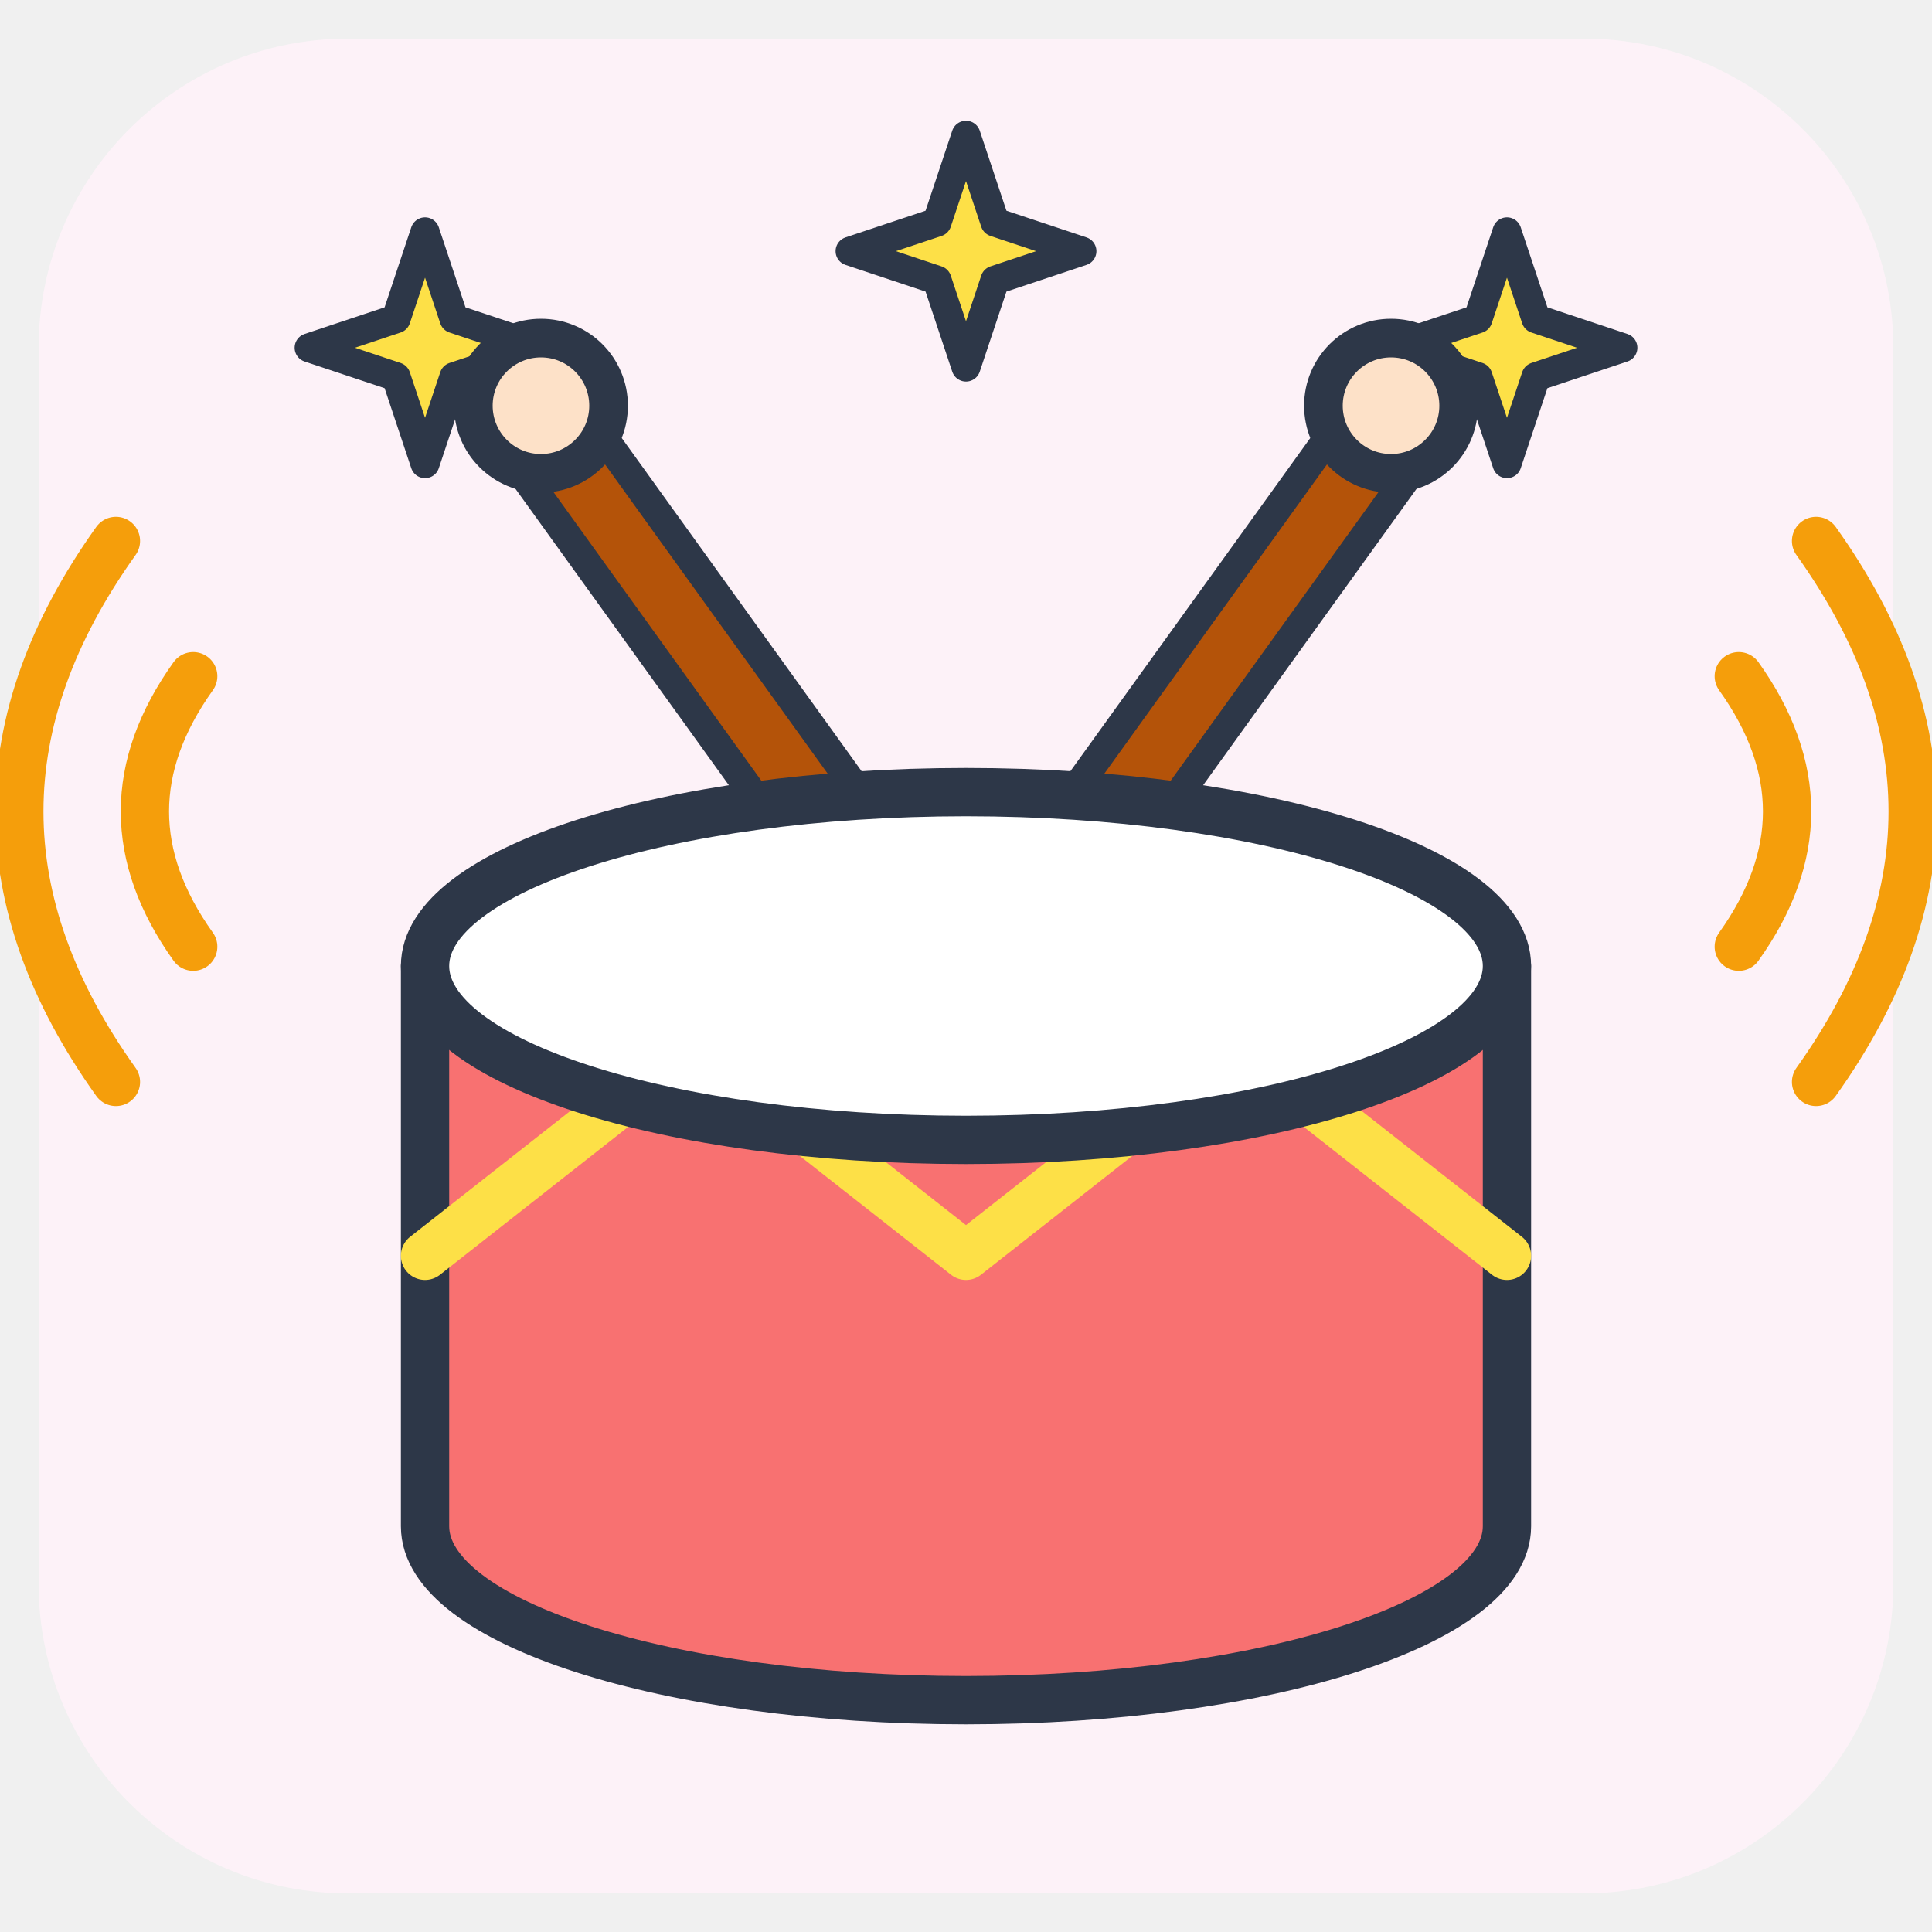
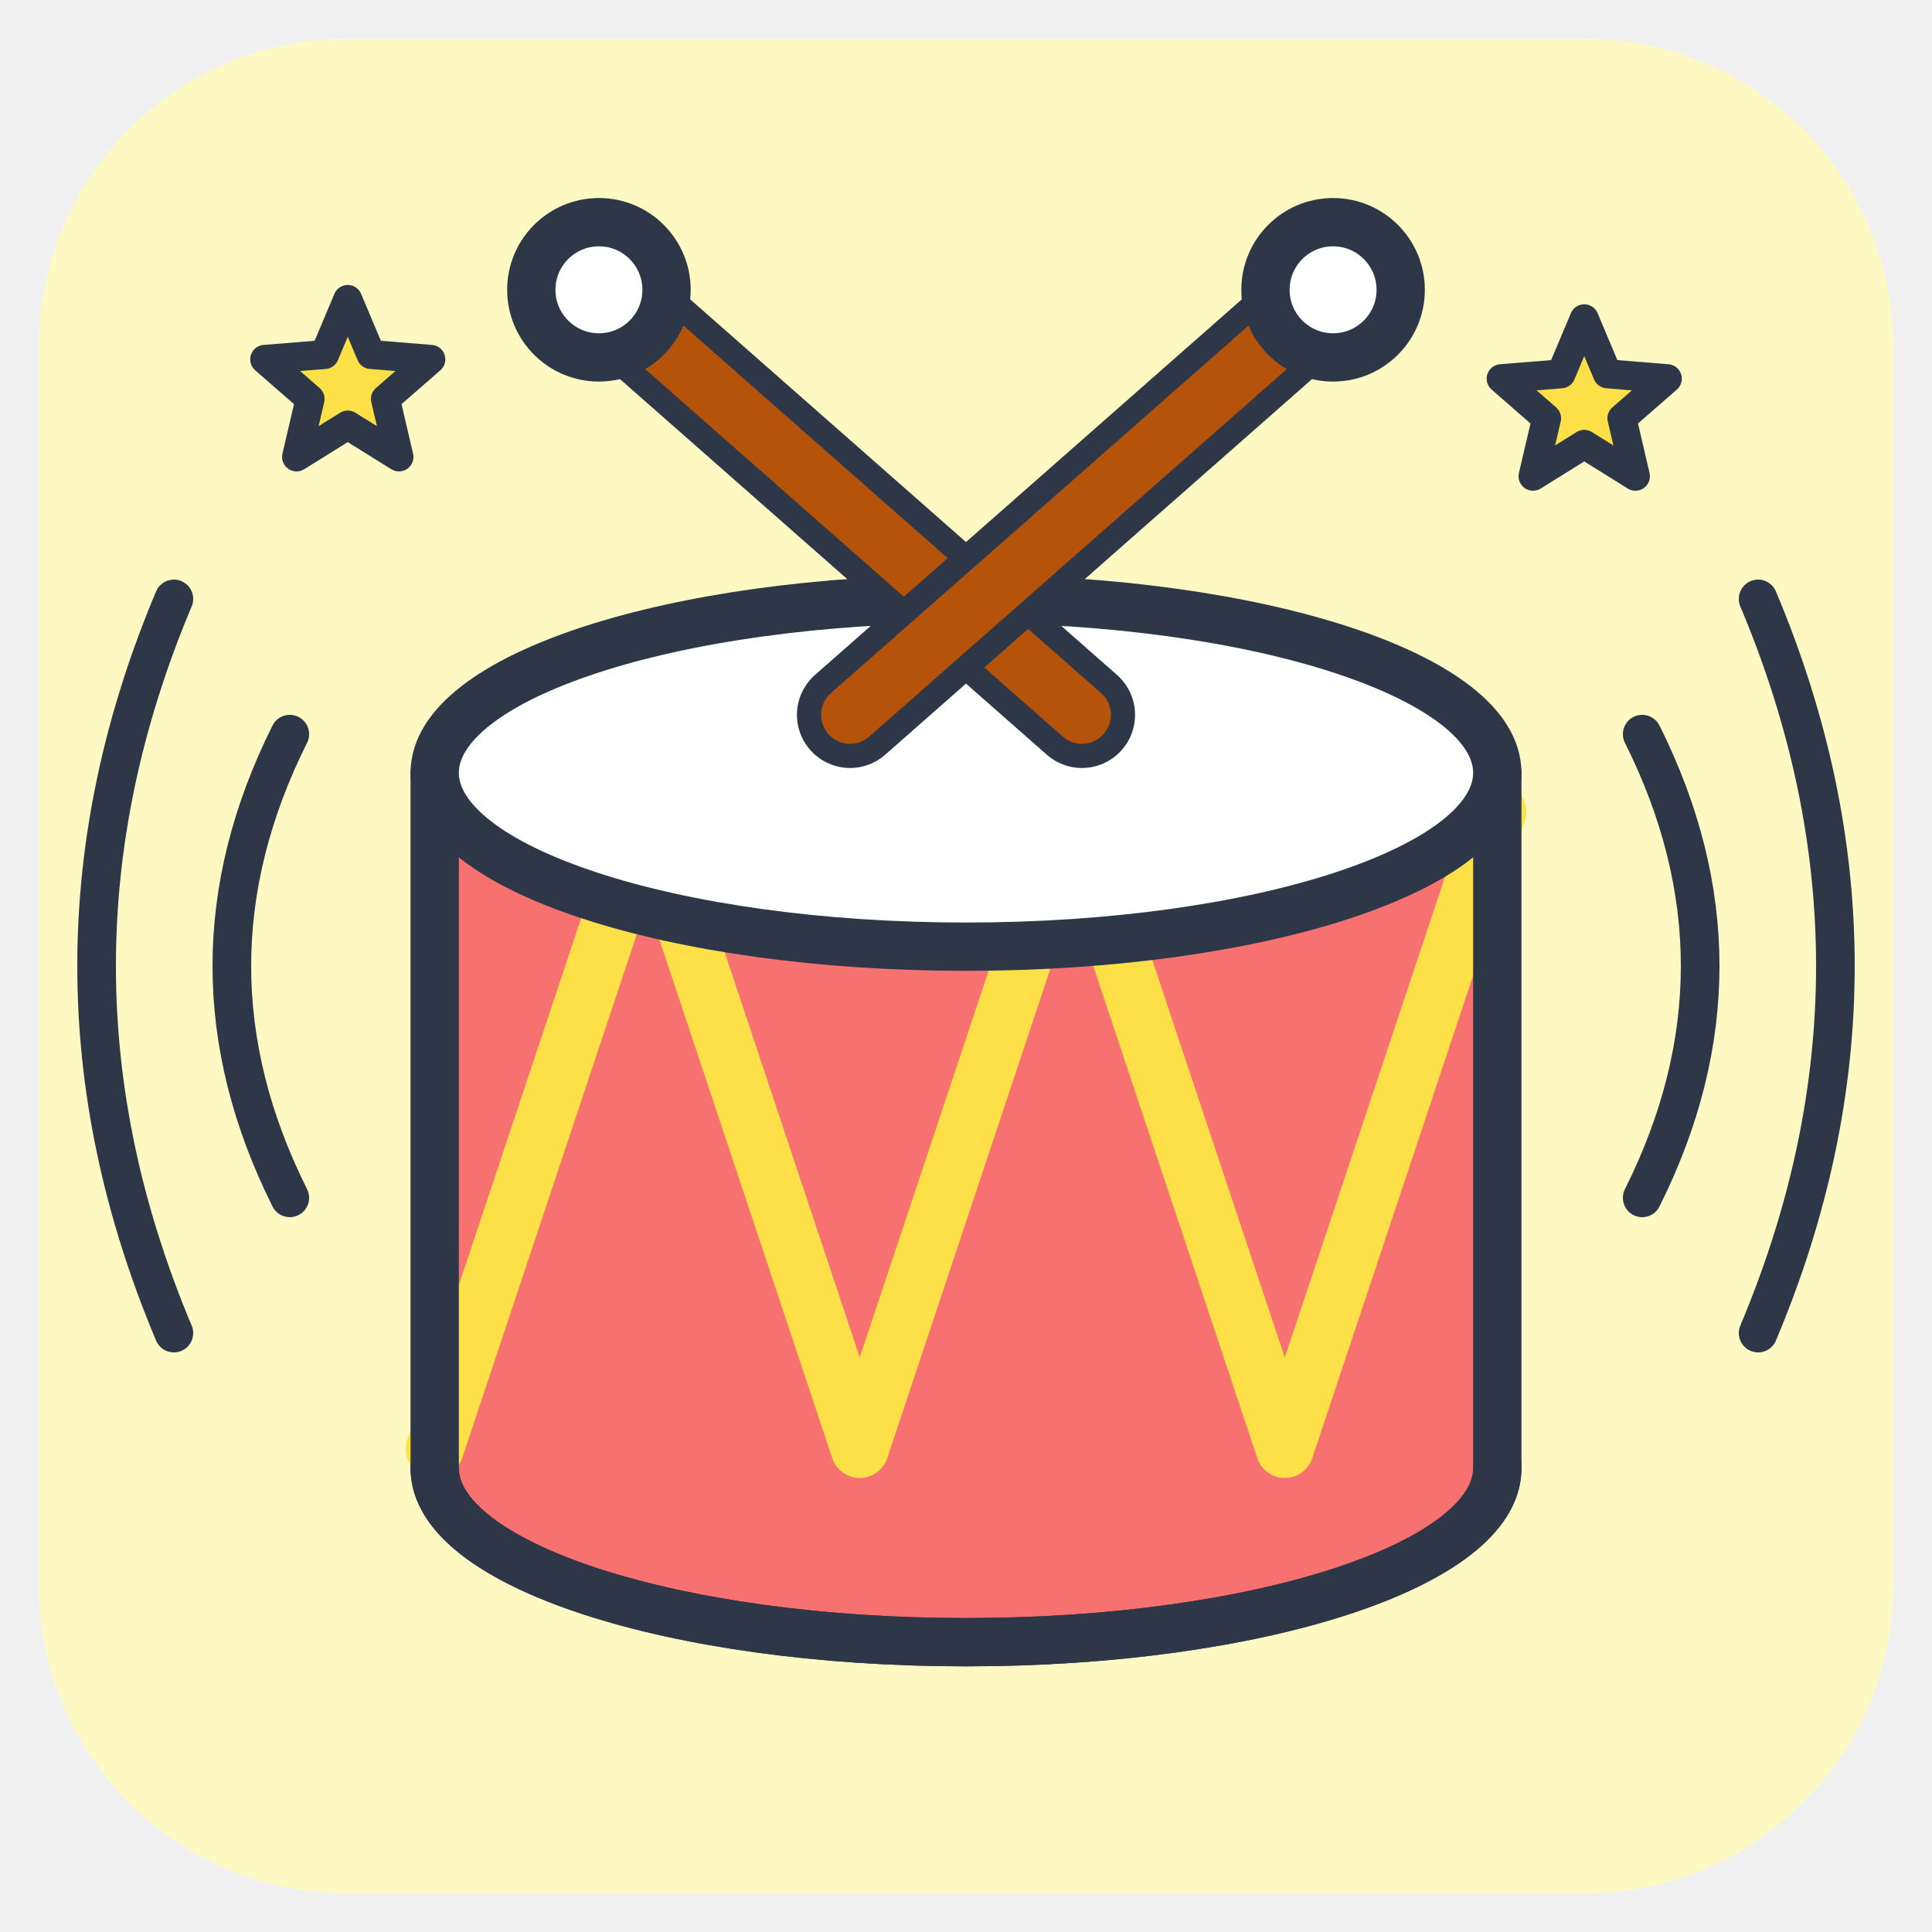
<svg xmlns="http://www.w3.org/2000/svg" viewBox="0 0 200 200" role="img" aria-label="רועש">
-   <rect x="4" y="4" width="192" height="192" rx="32" fill="#FDF2F8" />
+   <rect x="4" y="4" width="192" height="192" rx="32" fill="#FEF9C3" />
  <g stroke="#2D3748" stroke-width="5" stroke-linejoin="round" stroke-linecap="round">
-     <path d="M20 70 q-10 14 0 28 M12 56 q-20 28 0 56 M180 70 q10 14 0 28 M188 56 q20 28 0 56" fill="none" stroke="#F59E0B" stroke-width="5" />
-     <path d="M44 24 l3 9 l9 3 l-9 3 l-3 9 l-3 -9 l-9 -3 l9 -3 Z M156 24 l3 9 l9 3 l-9 3 l-3 9 l-3 -9 l-9 -3 l9 -3 Z M100 14 l3 9 l9 3 l-9 3 l-3 9 l-3 -9 l-9 -3 l9 -3 Z" fill="#FDE047" stroke-width="3" />
-     <path d="M56 44 L92 94 M144 44 L108 94" stroke-width="12" />
-     <path d="M56 44 L92 94 M144 44 L108 94" stroke="#B45309" stroke-width="6" />
-     <circle cx="56" cy="42" r="7" fill="#FDE1C8" stroke-width="4" />
-     <circle cx="144" cy="42" r="7" fill="#FDE1C8" stroke-width="4" />
-     <path d="M44 100 V158 A56 18 0 0 0 156 158 V100 Z" fill="#F87171" />
-     <path d="M44 130 L72 108 L100 130 L128 108 L156 130" fill="none" stroke="#FDE047" stroke-width="5" />
-     <ellipse cx="100" cy="100" rx="56" ry="18" fill="#fff" />
+     <ellipse cx="100" cy="152" rx="55" ry="18" fill="#F87171" />
+     <rect x="45" y="80" width="110" height="72" fill="#F87171" stroke="none" />
+     <path d="M45 150 L67 84 L89 150 L111 84 L133 150 L155 84" fill="none" stroke="#FDE047" stroke-width="6" />
+     <path d="M45 80 V152 M155 80 V152" fill="none" />
+     <path d="M45 152 A55 18 0 0 0 155 152" fill="none" />
+     <ellipse cx="100" cy="80" rx="55" ry="18" fill="#fff" />
+     <path d="M62 30 L112 74" fill="none" stroke-width="11" />
+     <path d="M62 30 L112 74" fill="none" stroke="#B45309" stroke-width="6" />
+     <path d="M138 30 L88 74" fill="none" stroke-width="11" />
+     <path d="M138 30 L88 74" fill="none" stroke="#B45309" stroke-width="6" />
+     <circle cx="62" cy="30" r="7" fill="#fff" />
+     <circle cx="138" cy="30" r="7" fill="#fff" />
+     <path d="M30 76 Q18 100 30 124 M18 62 Q2 100 18 138" fill="none" stroke-width="4" />
+     <path d="M170 76 Q182 100 170 124 M182 62 Q198 100 182 138" fill="none" stroke-width="4" />
+     <polygon points="36,31 38.4,36.7 44.6,37.2 39.9,41.3 41.3,47.3 36,44 30.7,47.3 32.1,41.3 27.4,37.2 33.6,36.7" fill="#FDE047" stroke-width="3" />
+     <polygon points="164,33 166.4,38.7 172.6,39.2 167.9,43.3 169.3,49.3 164,46 158.7,49.3 160.1,43.3 155.4,39.2 161.6,38.7" fill="#FDE047" stroke-width="3" />
  </g>
</svg>
